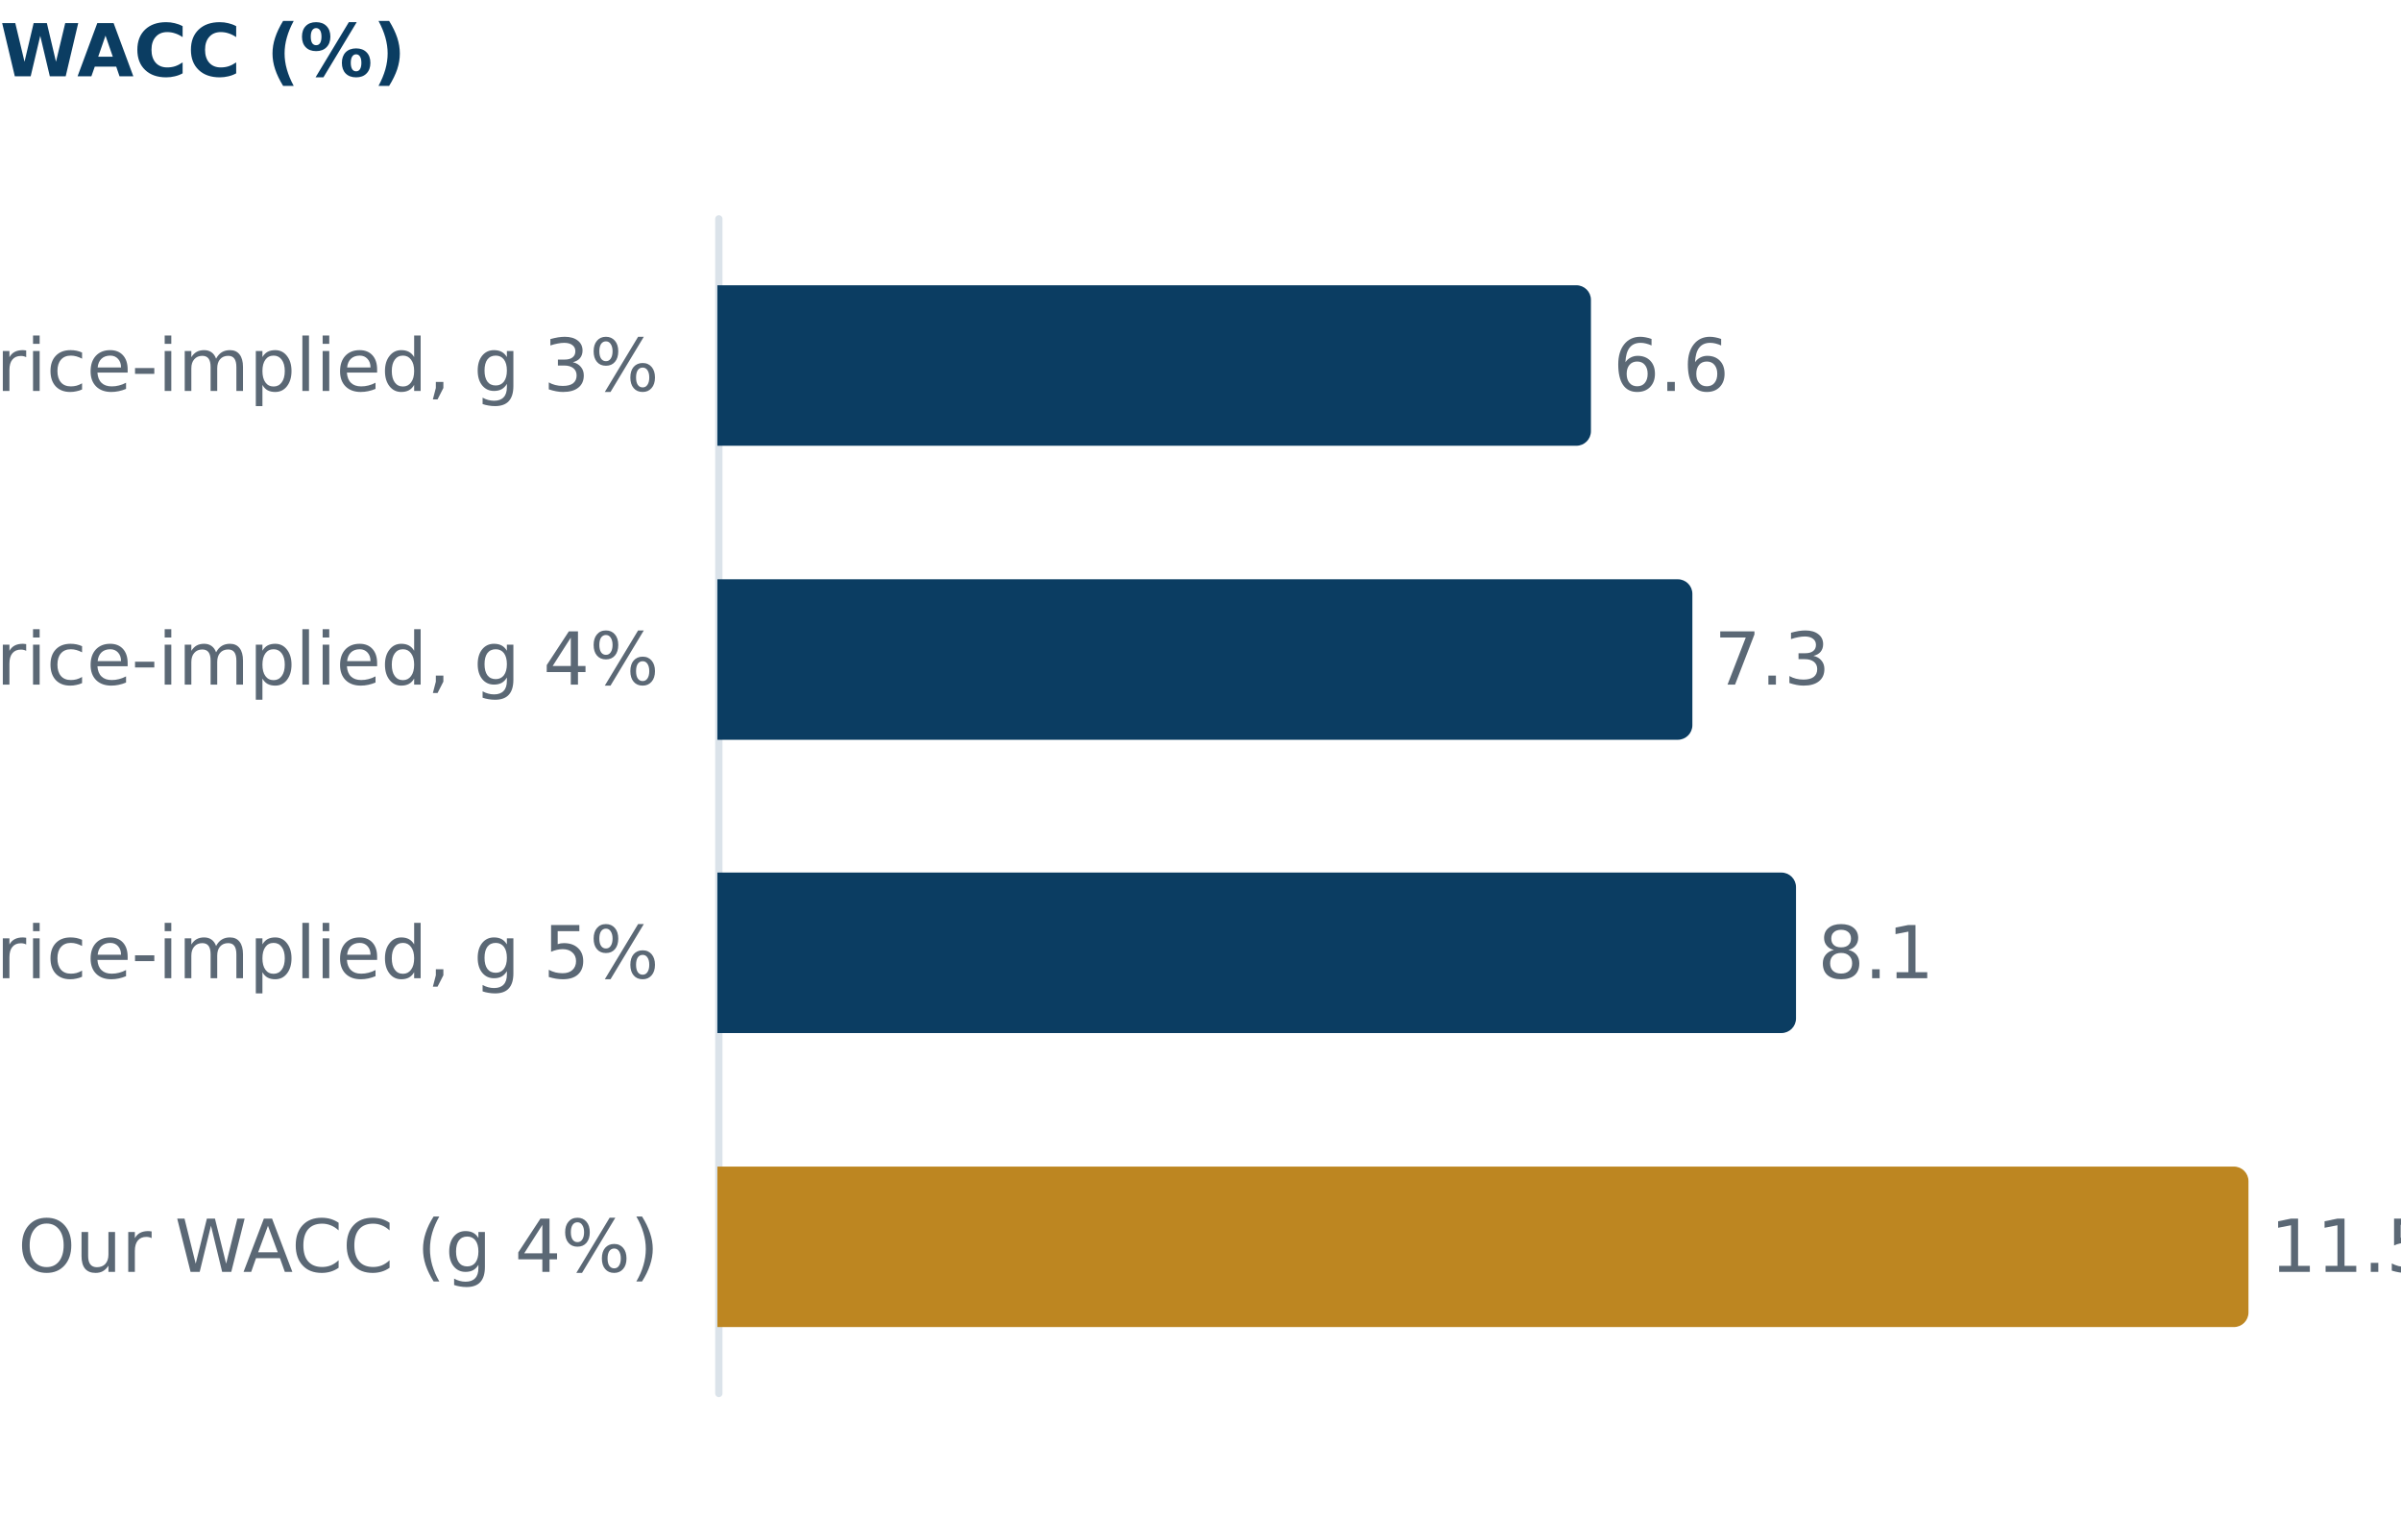
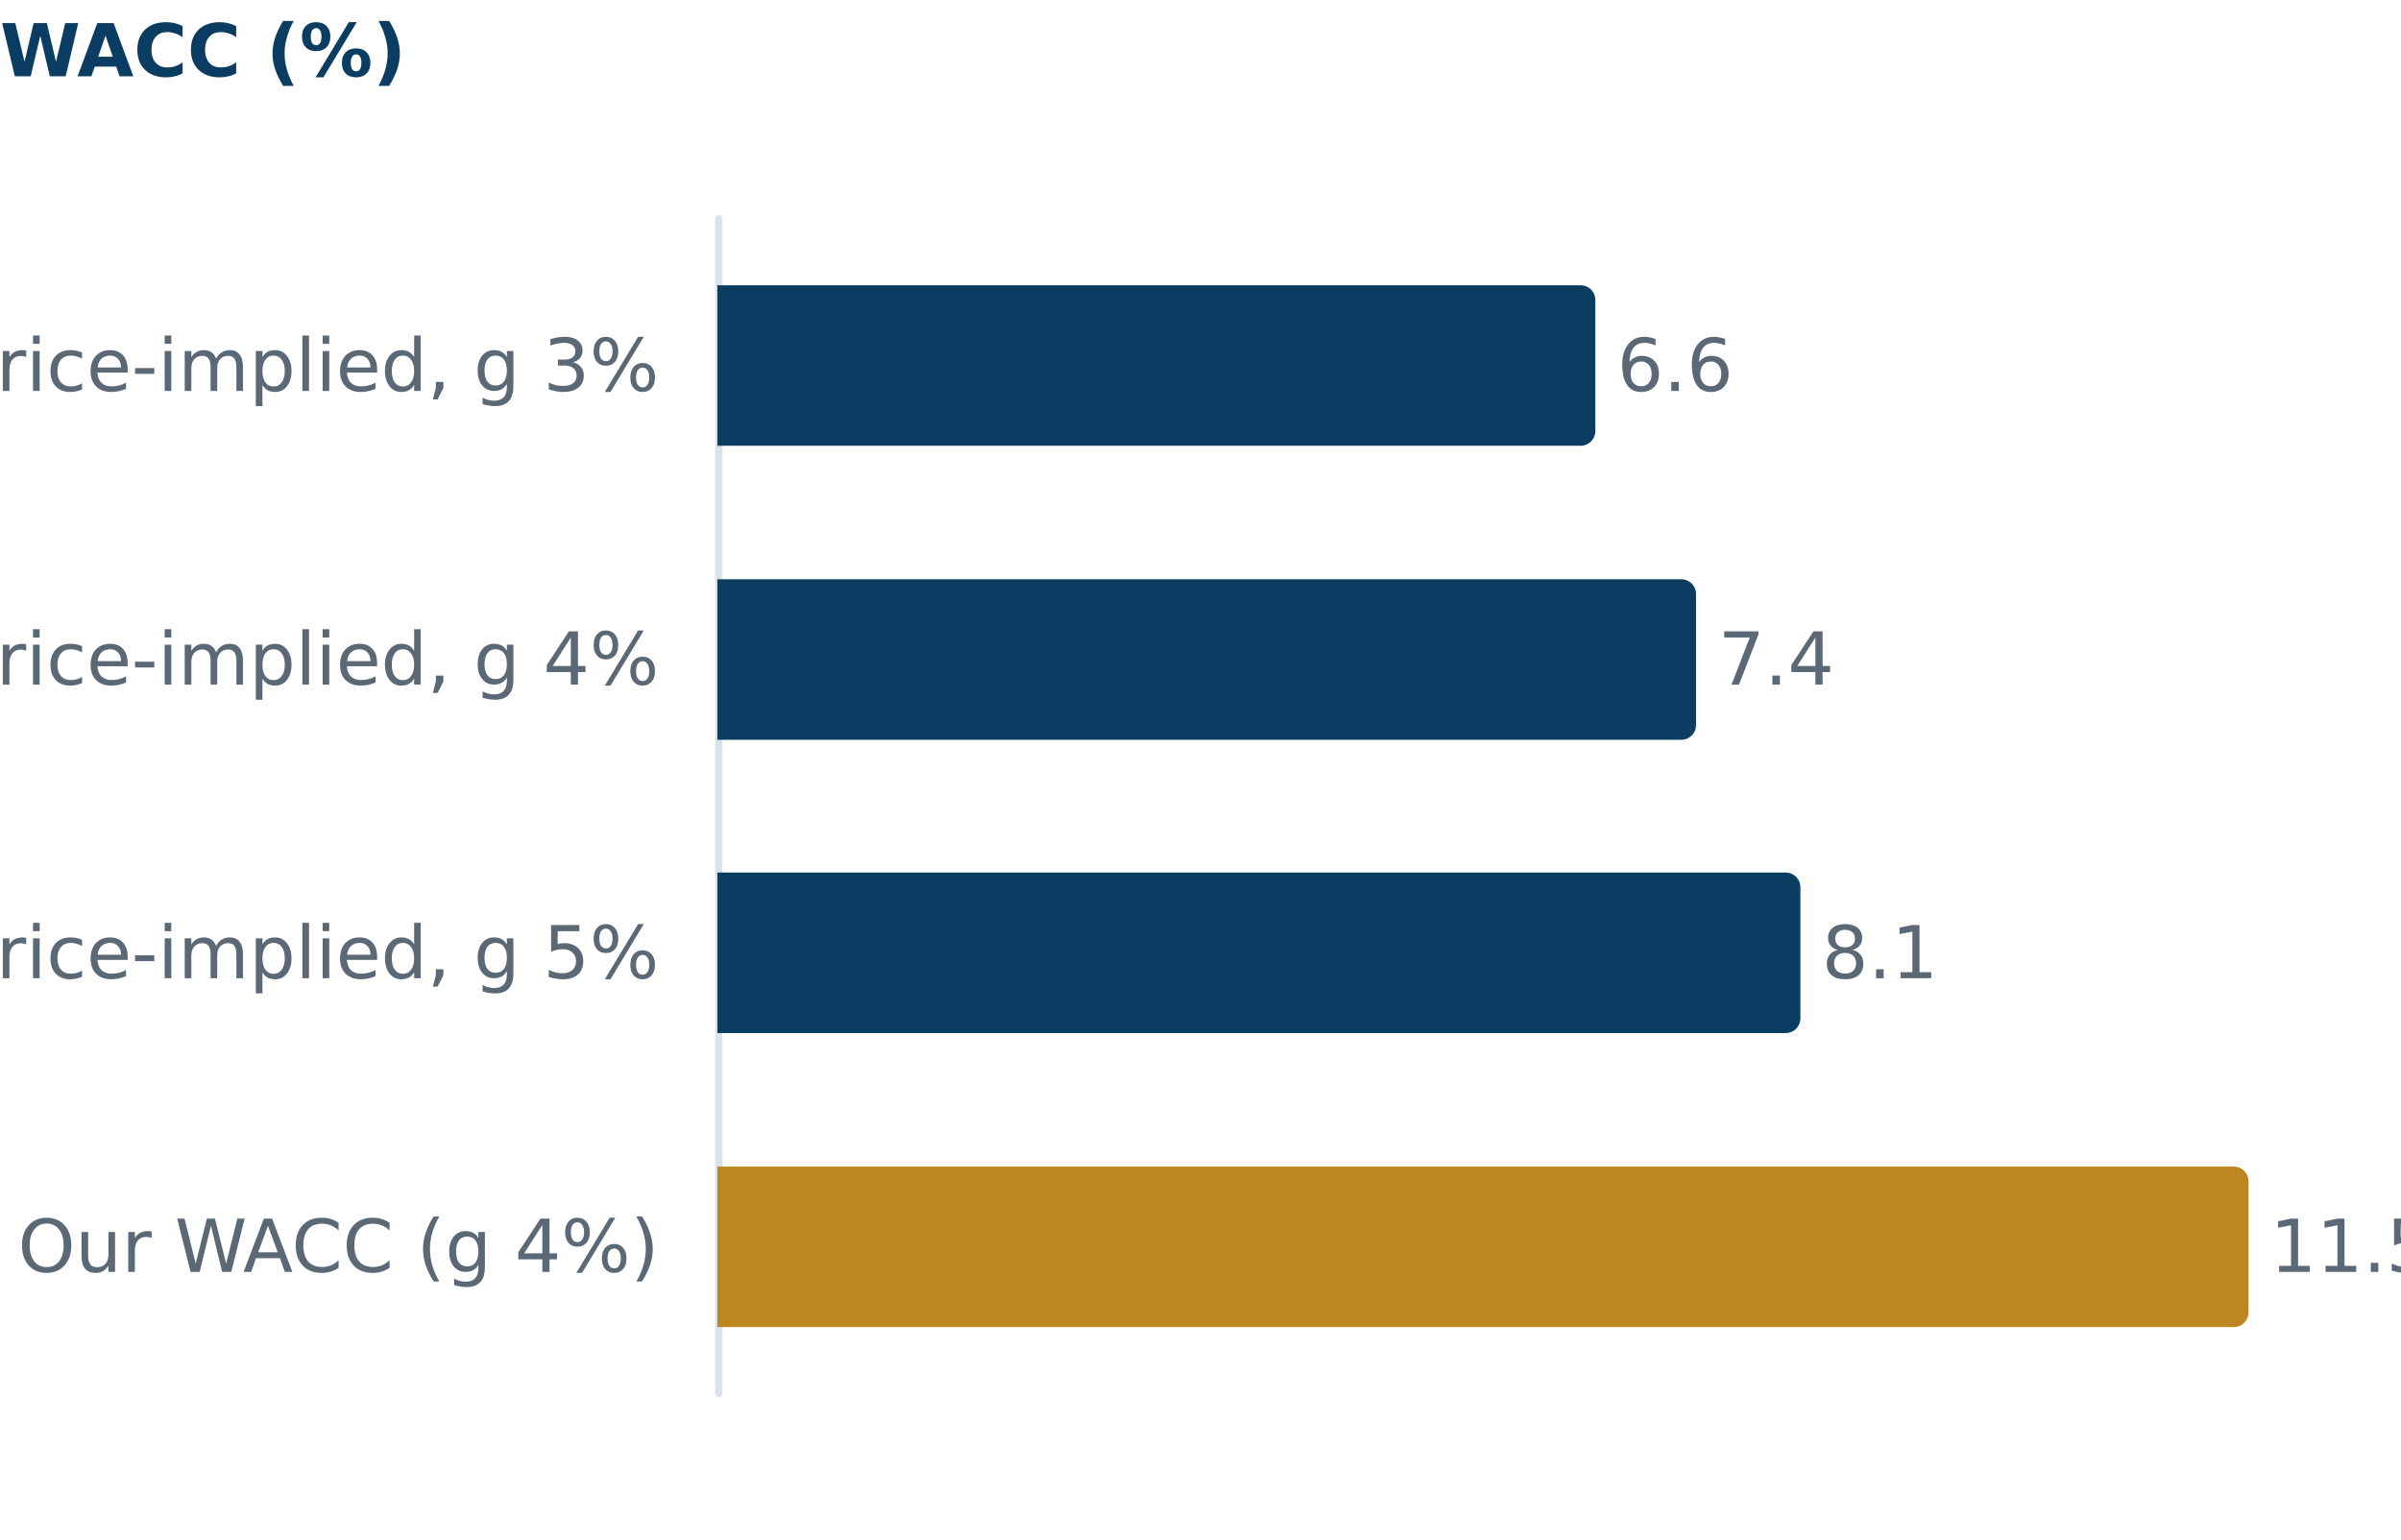
<svg xmlns="http://www.w3.org/2000/svg" preserveAspectRatio="xMidYMid meet" width="329" height="211" version="1.1" baseProfile="full" viewBox="0 0 329 211">
  <rect width="329" height="211" x="0" y="0" fill="none" />
  <text dominant-baseline="central" text-anchor="start" style="font-size:10px;font-family:Carlito, Calibri, 'DejaVu Sans', sans-serif;font-weight:700;" xml:space="preserve" y="5" transform="translate(0 2)" fill="#0b3d62">WACC (%)</text>
  <path d="M98.5 30L98.5 191" fill="none" pointer-events="visible" stroke="#dbe3ea" stroke-linecap="round" class="zr18-cls-78" />
  <text dominant-baseline="central" text-anchor="end" style="font-size:10px;font-family:Carlito, Calibri, 'DejaVu Sans', sans-serif;" xml:space="preserve" transform="translate(90.3 50.125)" fill="#5b6875">Price-implied, g 3%</text>
  <text dominant-baseline="central" text-anchor="end" style="font-size:10px;font-family:Carlito, Calibri, 'DejaVu Sans', sans-serif;" xml:space="preserve" transform="translate(90.3 90.375)" fill="#5b6875">Price-implied, g 4%</text>
  <text dominant-baseline="central" text-anchor="end" style="font-size:10px;font-family:Carlito, Calibri, 'DejaVu Sans', sans-serif;" xml:space="preserve" transform="translate(90.3 130.625)" fill="#5b6875">Price-implied, g 5%</text>
  <text dominant-baseline="central" text-anchor="end" style="font-size:10px;font-family:Carlito, Calibri, 'DejaVu Sans', sans-serif;" xml:space="preserve" transform="translate(90.3 170.875)" fill="#5b6875">Our WACC (g 4%)</text>
-   <path d="M98.3 39.1L216 39.1A2 2 0 0 1 218 41.1L218 59.1A2 2 0 0 1 216 61.1L98.3 61.1L98.3 39.1Z" fill="#0b3d62" ecmeta_series_index="0" ecmeta_data_index="0" ecmeta_ssr_type="chart" class="zr18-cls-79" />
-   <path d="M98.3 79.4L229.9 79.4A2 2 0 0 1 231.9 81.4L231.9 99.4A2 2 0 0 1 229.9 101.4L98.3 101.4L98.3 79.4Z" fill="#0b3d62" ecmeta_series_index="0" ecmeta_data_index="1" ecmeta_ssr_type="chart" class="zr18-cls-79" />
-   <path d="M98.3 119.6L244.1 119.6A2 2 0 0 1 246.1 121.6L246.1 139.6A2 2 0 0 1 244.1 141.6L98.3 141.6L98.3 119.6Z" fill="#0b3d62" ecmeta_series_index="0" ecmeta_data_index="2" ecmeta_ssr_type="chart" class="zr18-cls-79" />
+   <path d="M98.3 39.1L216.6 39.1A2 2 0 0 1 218.6 41.1L218.6 59.1A2 2 0 0 1 216.6 61.1L98.3 61.1L98.3 39.1Z" fill="#0b3d62" ecmeta_series_index="0" ecmeta_data_index="0" ecmeta_ssr_type="chart" class="zr18-cls-79" />
+   <path d="M98.3 79.4L230.4 79.4A2 2 0 0 1 232.4 81.4L232.4 99.4A2 2 0 0 1 230.4 101.4L98.3 101.4L98.3 79.4Z" fill="#0b3d62" ecmeta_series_index="0" ecmeta_data_index="1" ecmeta_ssr_type="chart" class="zr18-cls-79" />
+   <path d="M98.3 119.6L244.7 119.6A2 2 0 0 1 246.7 121.6L246.7 139.6A2 2 0 0 1 244.7 141.6L98.3 141.6L98.3 119.6Z" fill="#0b3d62" ecmeta_series_index="0" ecmeta_data_index="2" ecmeta_ssr_type="chart" class="zr18-cls-79" />
  <path d="M98.3 159.9L306.1 159.9A2 2 0 0 1 308.1 161.9L308.1 179.9A2 2 0 0 1 306.1 181.9L98.3 181.9L98.3 159.9Z" fill="#bd8621" ecmeta_series_index="0" ecmeta_data_index="3" ecmeta_ssr_type="chart" class="zr18-cls-80" />
-   <text dominant-baseline="central" text-anchor="start" style="font-size:10px;font-family:Carlito, Calibri, 'DejaVu Sans', sans-serif;" transform="translate(221.0383 50.125)" fill="#5b6875">6.6</text>
-   <text dominant-baseline="central" text-anchor="start" style="font-size:10px;font-family:Carlito, Calibri, 'DejaVu Sans', sans-serif;" transform="translate(234.8893 90.375)" fill="#5b6875">7.3</text>
-   <text dominant-baseline="central" text-anchor="start" style="font-size:10px;font-family:Carlito, Calibri, 'DejaVu Sans', sans-serif;" transform="translate(249.1047 130.625)" fill="#5b6875">8.1</text>
+   <text dominant-baseline="central" text-anchor="start" style="font-size:10px;font-family:Carlito, Calibri, 'DejaVu Sans', sans-serif;" transform="translate(221.585 50.125)" fill="#5b6875">6.6</text>
+   <text dominant-baseline="central" text-anchor="start" style="font-size:10px;font-family:Carlito, Calibri, 'DejaVu Sans', sans-serif;" transform="translate(235.436 90.375)" fill="#5b6875">7.4</text>
+   <text dominant-baseline="central" text-anchor="start" style="font-size:10px;font-family:Carlito, Calibri, 'DejaVu Sans', sans-serif;" transform="translate(249.6515 130.625)" fill="#5b6875">8.1</text>
  <text dominant-baseline="central" text-anchor="start" style="font-size:10px;font-family:Carlito, Calibri, 'DejaVu Sans', sans-serif;" transform="translate(311.0698 170.875)" fill="#5b6875">11.5</text>
  <style>
.zr18-cls-78:hover {
pointer-events:none;
}
.zr18-cls-79:hover {
cursor:pointer;
fill:rgba(12,67,107,1);
}
.zr18-cls-80:hover {
cursor:pointer;
fill:rgba(207,147,36,1);
}



</style>
</svg>
